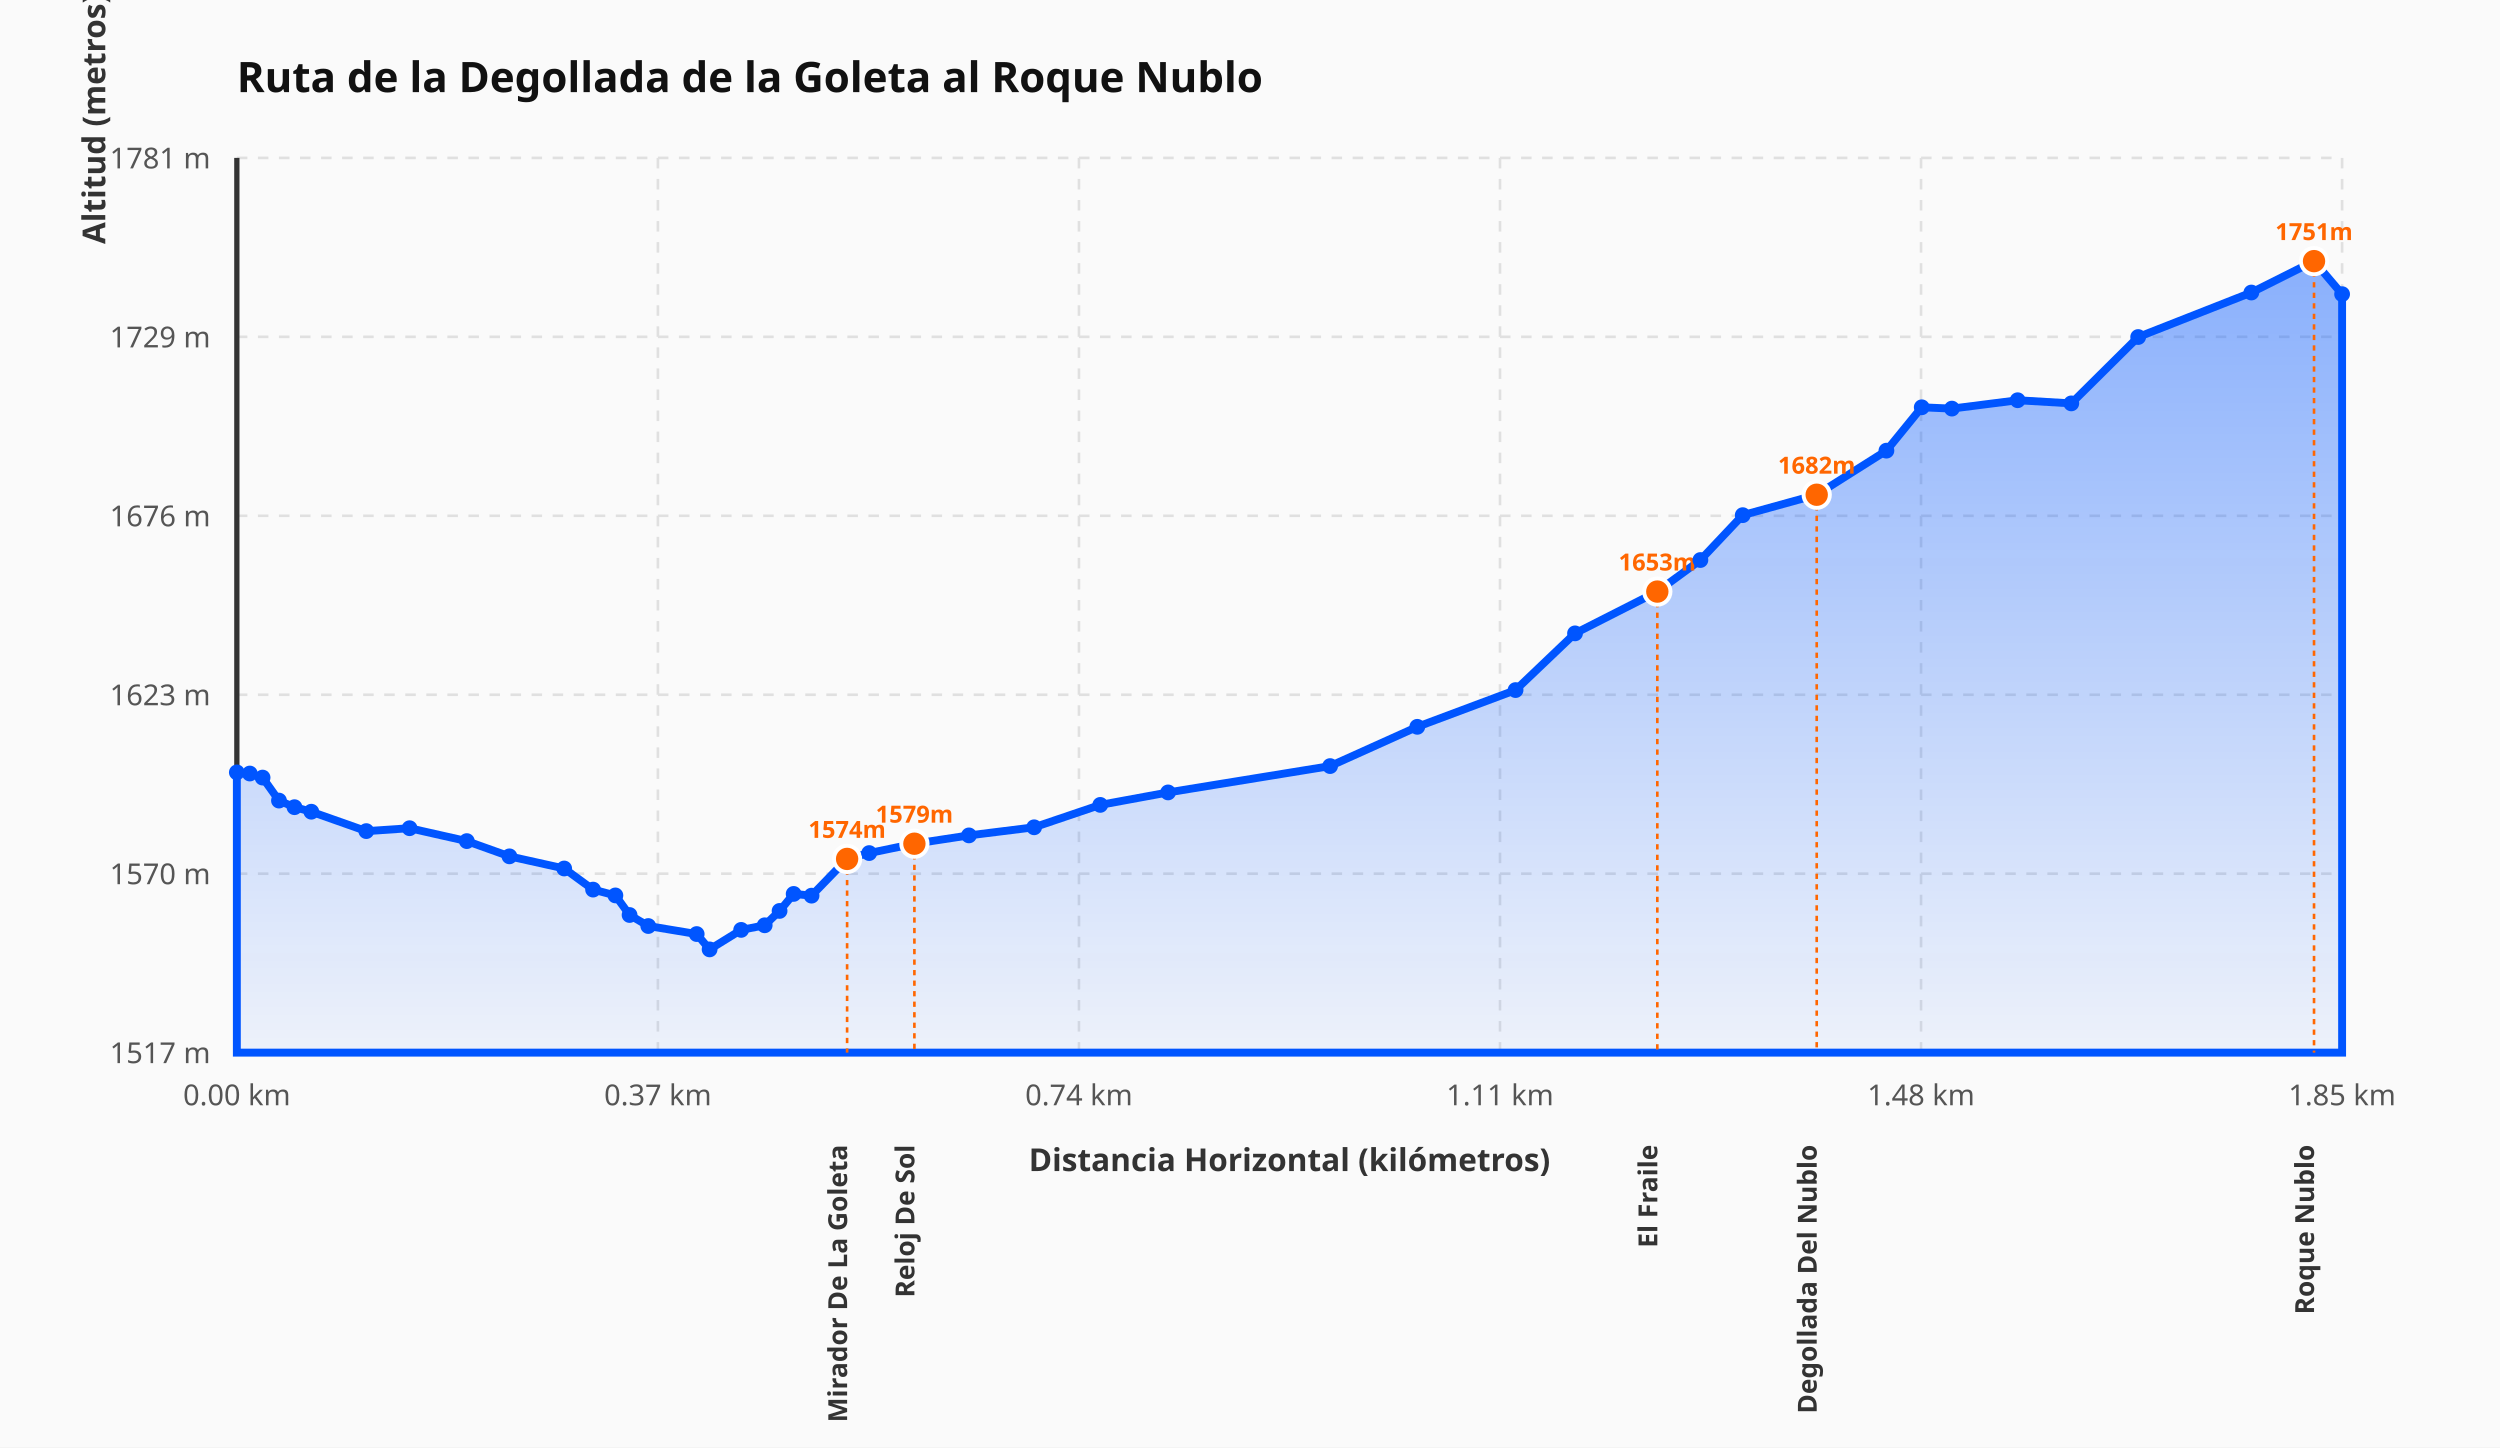
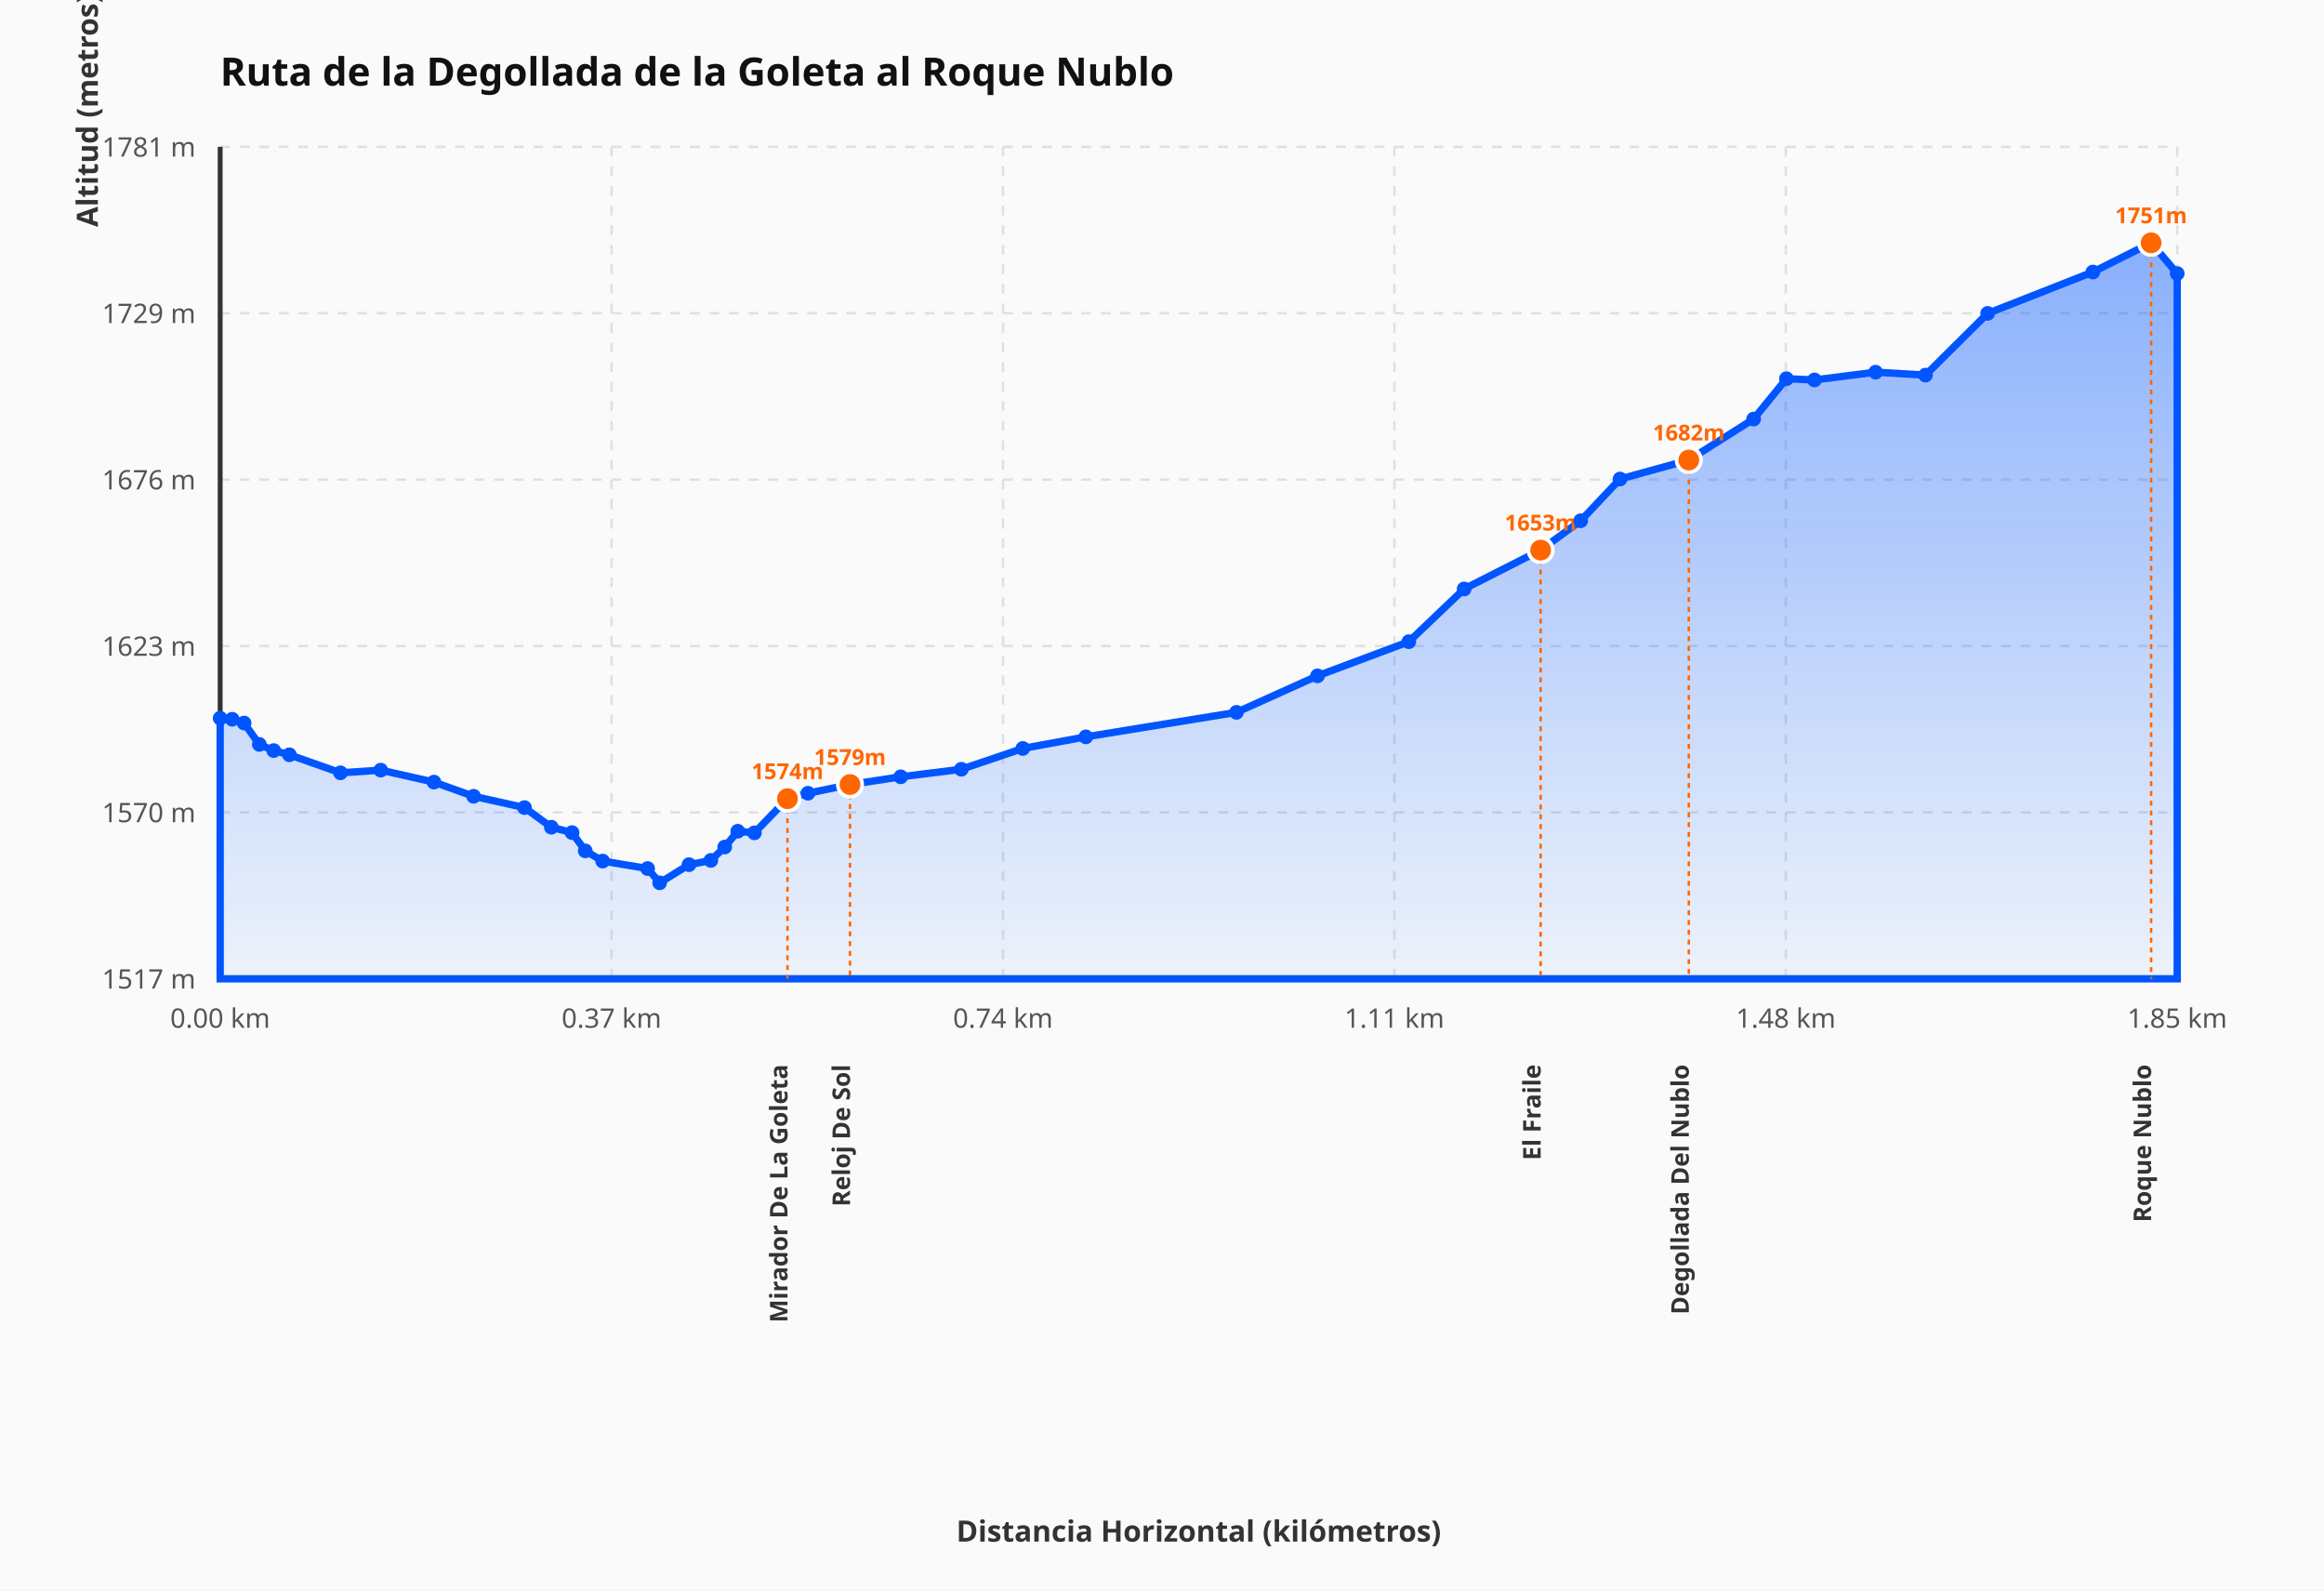
- <svg xmlns="http://www.w3.org/2000/svg" width="950" height="550" viewBox="0 0 950 550">
+ <svg xmlns="http://www.w3.org/2000/svg" width="950" height="650" viewBox="0 0 950 650">
  <style>
    .titulo { font-family: sans-serif; font-size: 16px; font-weight: bold; fill: #111111; }
    .eje-titulo { font-family: sans-serif; font-size: 12px; font-weight: bold; fill: #333333; }
    .perfil-linea { fill: url(#gradiente-terreno); stroke: #0055ff; stroke-width: 3; }
  </style>
  <defs>
    <linearGradient id="gradiente-terreno" x1="0%" y1="0%" x2="0%" y2="100%">
      <stop offset="0%" stop-color="#0055ff" stop-opacity="0.45" />
      <stop offset="100%" stop-color="#0055ff" stop-opacity="0.05" />
    </linearGradient>
  </defs>
  <rect width="100%" height="100%" fill="#fafafa" />
  <text x="90" y="35" class="titulo">Ruta de la Degollada de la Goleta al Roque Nublo</text>
  <line x1="90" y1="400.00" x2="890" y2="400.00" stroke="#e0e0e0" stroke-width="1" stroke-dasharray="4,4" />
  <text x="80" y="404.00" font-family="sans-serif" font-size="11" text-anchor="end" fill="#555555">1517 m</text>
  <line x1="90" y1="332.00" x2="890" y2="332.00" stroke="#e0e0e0" stroke-width="1" stroke-dasharray="4,4" />
  <text x="80" y="336.00" font-family="sans-serif" font-size="11" text-anchor="end" fill="#555555">1570 m</text>
  <line x1="90" y1="264.00" x2="890" y2="264.00" stroke="#e0e0e0" stroke-width="1" stroke-dasharray="4,4" />
  <text x="80" y="268.00" font-family="sans-serif" font-size="11" text-anchor="end" fill="#555555">1623 m</text>
  <line x1="90" y1="196.00" x2="890" y2="196.00" stroke="#e0e0e0" stroke-width="1" stroke-dasharray="4,4" />
  <text x="80" y="200.00" font-family="sans-serif" font-size="11" text-anchor="end" fill="#555555">1676 m</text>
  <line x1="90" y1="128.00" x2="890" y2="128.00" stroke="#e0e0e0" stroke-width="1" stroke-dasharray="4,4" />
  <text x="80" y="132.00" font-family="sans-serif" font-size="11" text-anchor="end" fill="#555555">1729 m</text>
  <line x1="90" y1="60.00" x2="890" y2="60.00" stroke="#e0e0e0" stroke-width="1" stroke-dasharray="4,4" />
  <text x="80" y="64.00" font-family="sans-serif" font-size="11" text-anchor="end" fill="#555555">1781 m</text>
  <line x1="90.00" y1="60" x2="90.00" y2="400" stroke="#e0e0e0" stroke-width="1" stroke-dasharray="4,4" />
  <text x="90.00" y="420" font-family="sans-serif" font-size="11" text-anchor="middle" fill="#555555">0.00 km</text>
  <line x1="250.00" y1="60" x2="250.00" y2="400" stroke="#e0e0e0" stroke-width="1" stroke-dasharray="4,4" />
  <text x="250.00" y="420" font-family="sans-serif" font-size="11" text-anchor="middle" fill="#555555">0.37 km</text>
  <line x1="410.00" y1="60" x2="410.00" y2="400" stroke="#e0e0e0" stroke-width="1" stroke-dasharray="4,4" />
  <text x="410.00" y="420" font-family="sans-serif" font-size="11" text-anchor="middle" fill="#555555">0.74 km</text>
  <line x1="570.00" y1="60" x2="570.00" y2="400" stroke="#e0e0e0" stroke-width="1" stroke-dasharray="4,4" />
  <text x="570.00" y="420" font-family="sans-serif" font-size="11" text-anchor="middle" fill="#555555">1.11 km</text>
  <line x1="730.00" y1="60" x2="730.00" y2="400" stroke="#e0e0e0" stroke-width="1" stroke-dasharray="4,4" />
  <text x="730.00" y="420" font-family="sans-serif" font-size="11" text-anchor="middle" fill="#555555">1.48 km</text>
  <line x1="890.00" y1="60" x2="890.00" y2="400" stroke="#e0e0e0" stroke-width="1" stroke-dasharray="4,4" />
  <text x="890.00" y="420" font-family="sans-serif" font-size="11" text-anchor="middle" fill="#555555">1.85 km</text>
  <line x1="90" y1="60" x2="90" y2="400" stroke="#333333" stroke-width="2" />
  <line x1="90" y1="400" x2="890" y2="400" stroke="#333333" stroke-width="2" />
  <text x="40" y="45" class="eje-titulo" transform="rotate(-90, 40, 45)" text-anchor="middle">Altitud (metros)</text>
-   <text x="490.0" y="445" class="eje-titulo" text-anchor="middle">Distancia Horizontal (kilómetros)</text>
+   <text x="490.0" y="630" class="eje-titulo" text-anchor="middle">Distancia Horizontal (kilómetros)</text>
  <polygon points="90,400 90.00,293.51 94.92,293.94 99.78,295.48 106.01,304.22 111.90,306.73 118.30,308.45 139.19,315.82 155.64,314.72 177.39,319.62 193.59,325.41 214.39,330.03 225.37,338.05 233.85,340.26 239.24,347.70 246.35,351.89 264.74,354.94 269.65,360.77 281.64,353.36 290.58,351.61 296.24,346.15 301.59,339.69 308.39,340.35 321.90,326.39 330.29,324.17 347.47,320.61 368.20,317.45 392.97,314.37 418.10,305.86 443.87,301.12 505.44,291.11 538.57,276.19 575.91,262.23 598.51,240.68 629.78,224.80 646.15,212.81 662.24,195.76 690.35,188.00 716.84,171.25 730.26,154.77 741.72,155.27 766.71,152.09 787.09,153.29 812.51,128.07 855.52,111.16 879.33,99.23 890.00,111.78 890.00,400 90,400" class="perfil-linea" />
  <circle cx="90.00" cy="293.51" r="3" fill="#0055ff" />
  <circle cx="94.92" cy="293.94" r="3" fill="#0055ff" />
  <circle cx="99.78" cy="295.48" r="3" fill="#0055ff" />
  <circle cx="106.01" cy="304.22" r="3" fill="#0055ff" />
  <circle cx="111.90" cy="306.73" r="3" fill="#0055ff" />
  <circle cx="118.30" cy="308.45" r="3" fill="#0055ff" />
  <circle cx="139.19" cy="315.82" r="3" fill="#0055ff" />
  <circle cx="155.64" cy="314.72" r="3" fill="#0055ff" />
  <circle cx="177.39" cy="319.62" r="3" fill="#0055ff" />
  <circle cx="193.59" cy="325.41" r="3" fill="#0055ff" />
  <circle cx="214.39" cy="330.03" r="3" fill="#0055ff" />
  <circle cx="225.37" cy="338.05" r="3" fill="#0055ff" />
  <circle cx="233.85" cy="340.26" r="3" fill="#0055ff" />
  <circle cx="239.24" cy="347.70" r="3" fill="#0055ff" />
  <circle cx="246.35" cy="351.89" r="3" fill="#0055ff" />
  <circle cx="264.74" cy="354.94" r="3" fill="#0055ff" />
  <circle cx="269.65" cy="360.77" r="3" fill="#0055ff" />
  <circle cx="281.64" cy="353.36" r="3" fill="#0055ff" />
  <circle cx="290.58" cy="351.61" r="3" fill="#0055ff" />
  <circle cx="296.24" cy="346.15" r="3" fill="#0055ff" />
  <circle cx="301.59" cy="339.69" r="3" fill="#0055ff" />
  <circle cx="308.39" cy="340.35" r="3" fill="#0055ff" />
  <circle cx="321.90" cy="326.39" r="3" fill="#0055ff" />
  <line x1="321.90" y1="326.39" x2="321.90" y2="400" stroke="#ff6600" stroke-width="1" stroke-dasharray="2,2" />
  <circle cx="321.90" cy="326.39" r="5" fill="#ff6600" stroke="#ffffff" stroke-width="1.5" />
  <text x="321.90" y="435" transform="rotate(-90, 321.90, 435)" font-family="sans-serif" font-size="10" font-weight="bold" fill="#333333" text-anchor="end">Mirador De La Goleta</text>
  <text x="321.90" y="318.39" font-family="sans-serif" font-size="9" fill="#ff6600" text-anchor="middle" font-weight="bold">1574m</text>
  <circle cx="330.29" cy="324.17" r="3" fill="#0055ff" />
  <circle cx="347.47" cy="320.61" r="3" fill="#0055ff" />
  <line x1="347.47" y1="320.61" x2="347.47" y2="400" stroke="#ff6600" stroke-width="1" stroke-dasharray="2,2" />
  <circle cx="347.47" cy="320.61" r="5" fill="#ff6600" stroke="#ffffff" stroke-width="1.5" />
  <text x="347.47" y="435" transform="rotate(-90, 347.47, 435)" font-family="sans-serif" font-size="10" font-weight="bold" fill="#333333" text-anchor="end">Reloj De Sol</text>
  <text x="347.47" y="312.61" font-family="sans-serif" font-size="9" fill="#ff6600" text-anchor="middle" font-weight="bold">1579m</text>
  <circle cx="368.20" cy="317.45" r="3" fill="#0055ff" />
  <circle cx="392.97" cy="314.37" r="3" fill="#0055ff" />
  <circle cx="418.10" cy="305.86" r="3" fill="#0055ff" />
  <circle cx="443.87" cy="301.12" r="3" fill="#0055ff" />
  <circle cx="505.44" cy="291.11" r="3" fill="#0055ff" />
  <circle cx="538.57" cy="276.19" r="3" fill="#0055ff" />
  <circle cx="575.91" cy="262.23" r="3" fill="#0055ff" />
  <circle cx="598.51" cy="240.68" r="3" fill="#0055ff" />
  <circle cx="629.78" cy="224.80" r="3" fill="#0055ff" />
  <line x1="629.78" y1="224.80" x2="629.78" y2="400" stroke="#ff6600" stroke-width="1" stroke-dasharray="2,2" />
  <circle cx="629.78" cy="224.80" r="5" fill="#ff6600" stroke="#ffffff" stroke-width="1.5" />
  <text x="629.78" y="435" transform="rotate(-90, 629.78, 435)" font-family="sans-serif" font-size="10" font-weight="bold" fill="#333333" text-anchor="end">El Fraile</text>
  <text x="629.78" y="216.80" font-family="sans-serif" font-size="9" fill="#ff6600" text-anchor="middle" font-weight="bold">1653m</text>
  <circle cx="646.15" cy="212.81" r="3" fill="#0055ff" />
  <circle cx="662.24" cy="195.76" r="3" fill="#0055ff" />
  <circle cx="690.35" cy="188.00" r="3" fill="#0055ff" />
  <line x1="690.35" y1="188.00" x2="690.35" y2="400" stroke="#ff6600" stroke-width="1" stroke-dasharray="2,2" />
  <circle cx="690.35" cy="188.00" r="5" fill="#ff6600" stroke="#ffffff" stroke-width="1.5" />
  <text x="690.35" y="435" transform="rotate(-90, 690.35, 435)" font-family="sans-serif" font-size="10" font-weight="bold" fill="#333333" text-anchor="end">Degollada Del Nublo</text>
  <text x="690.35" y="180.00" font-family="sans-serif" font-size="9" fill="#ff6600" text-anchor="middle" font-weight="bold">1682m</text>
  <circle cx="716.84" cy="171.25" r="3" fill="#0055ff" />
  <circle cx="730.26" cy="154.77" r="3" fill="#0055ff" />
  <circle cx="741.72" cy="155.27" r="3" fill="#0055ff" />
  <circle cx="766.71" cy="152.09" r="3" fill="#0055ff" />
  <circle cx="787.09" cy="153.29" r="3" fill="#0055ff" />
  <circle cx="812.51" cy="128.07" r="3" fill="#0055ff" />
  <circle cx="855.52" cy="111.16" r="3" fill="#0055ff" />
  <circle cx="879.33" cy="99.23" r="3" fill="#0055ff" />
  <line x1="879.33" y1="99.23" x2="879.33" y2="400" stroke="#ff6600" stroke-width="1" stroke-dasharray="2,2" />
  <circle cx="879.33" cy="99.23" r="5" fill="#ff6600" stroke="#ffffff" stroke-width="1.5" />
  <text x="879.33" y="435" transform="rotate(-90, 879.33, 435)" font-family="sans-serif" font-size="10" font-weight="bold" fill="#333333" text-anchor="end">Roque Nublo</text>
  <text x="879.33" y="91.23" font-family="sans-serif" font-size="9" fill="#ff6600" text-anchor="middle" font-weight="bold">1751m</text>
  <circle cx="890.00" cy="111.78" r="3" fill="#0055ff" />
</svg>
